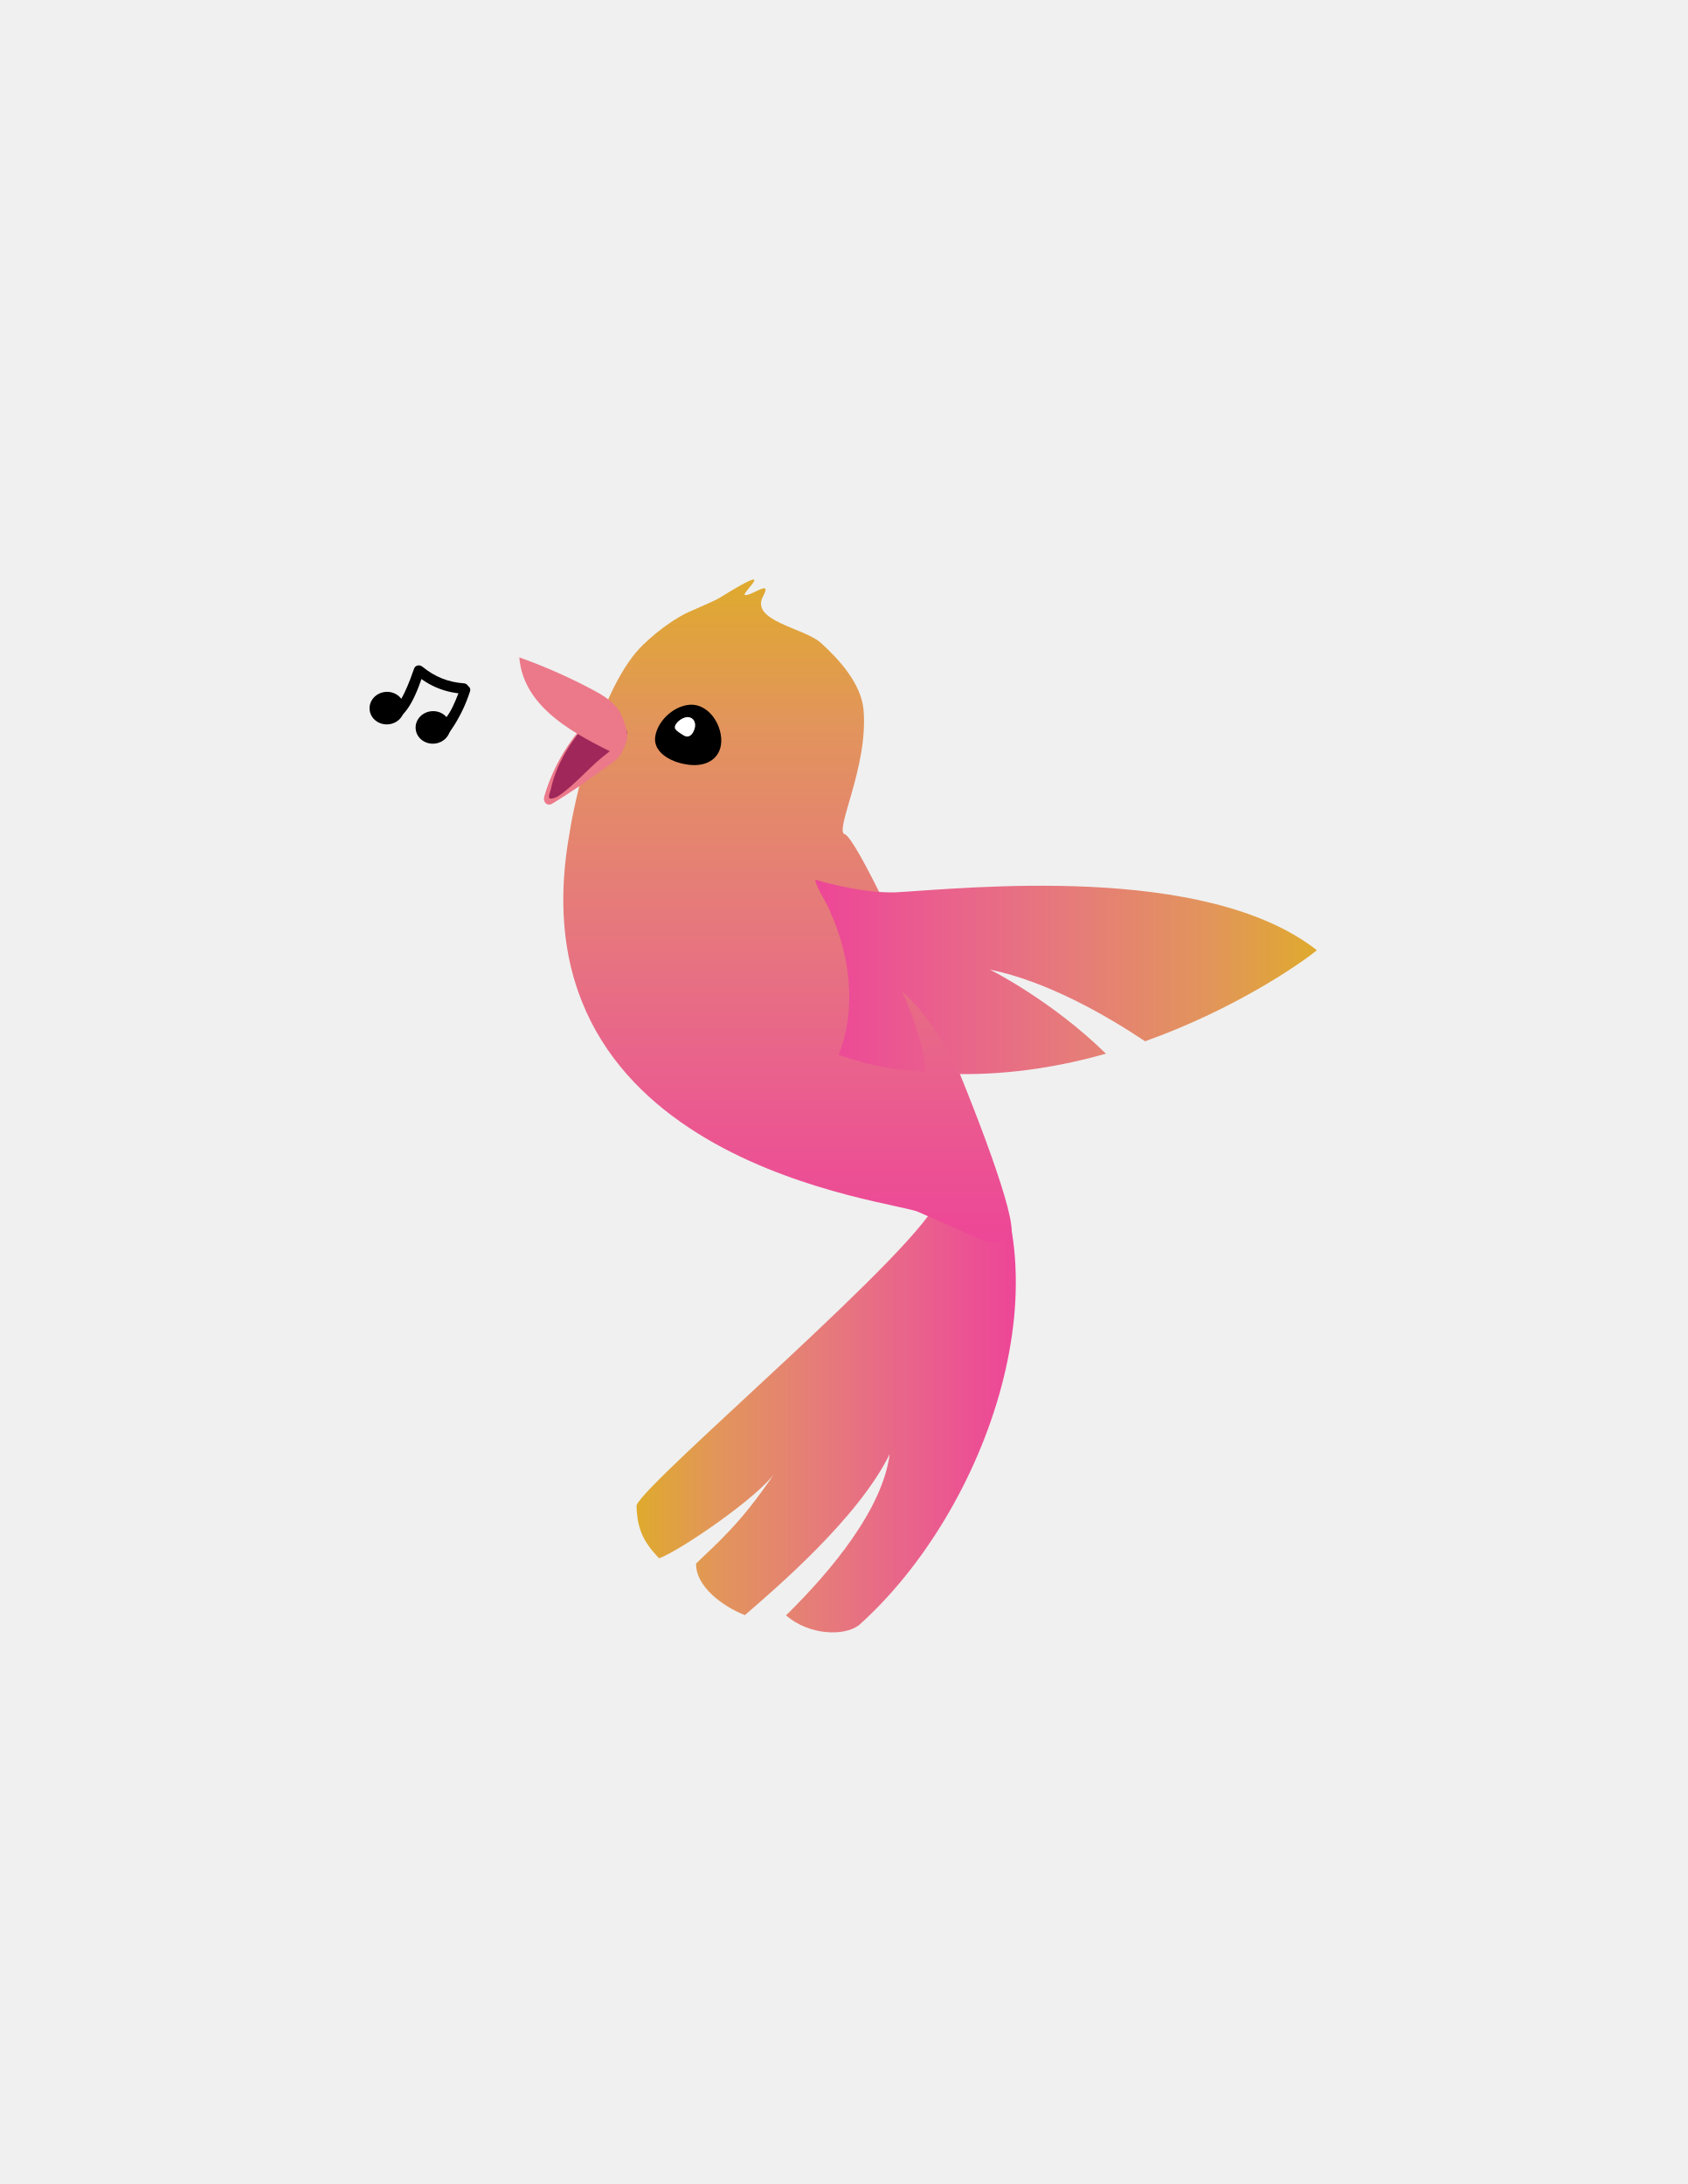
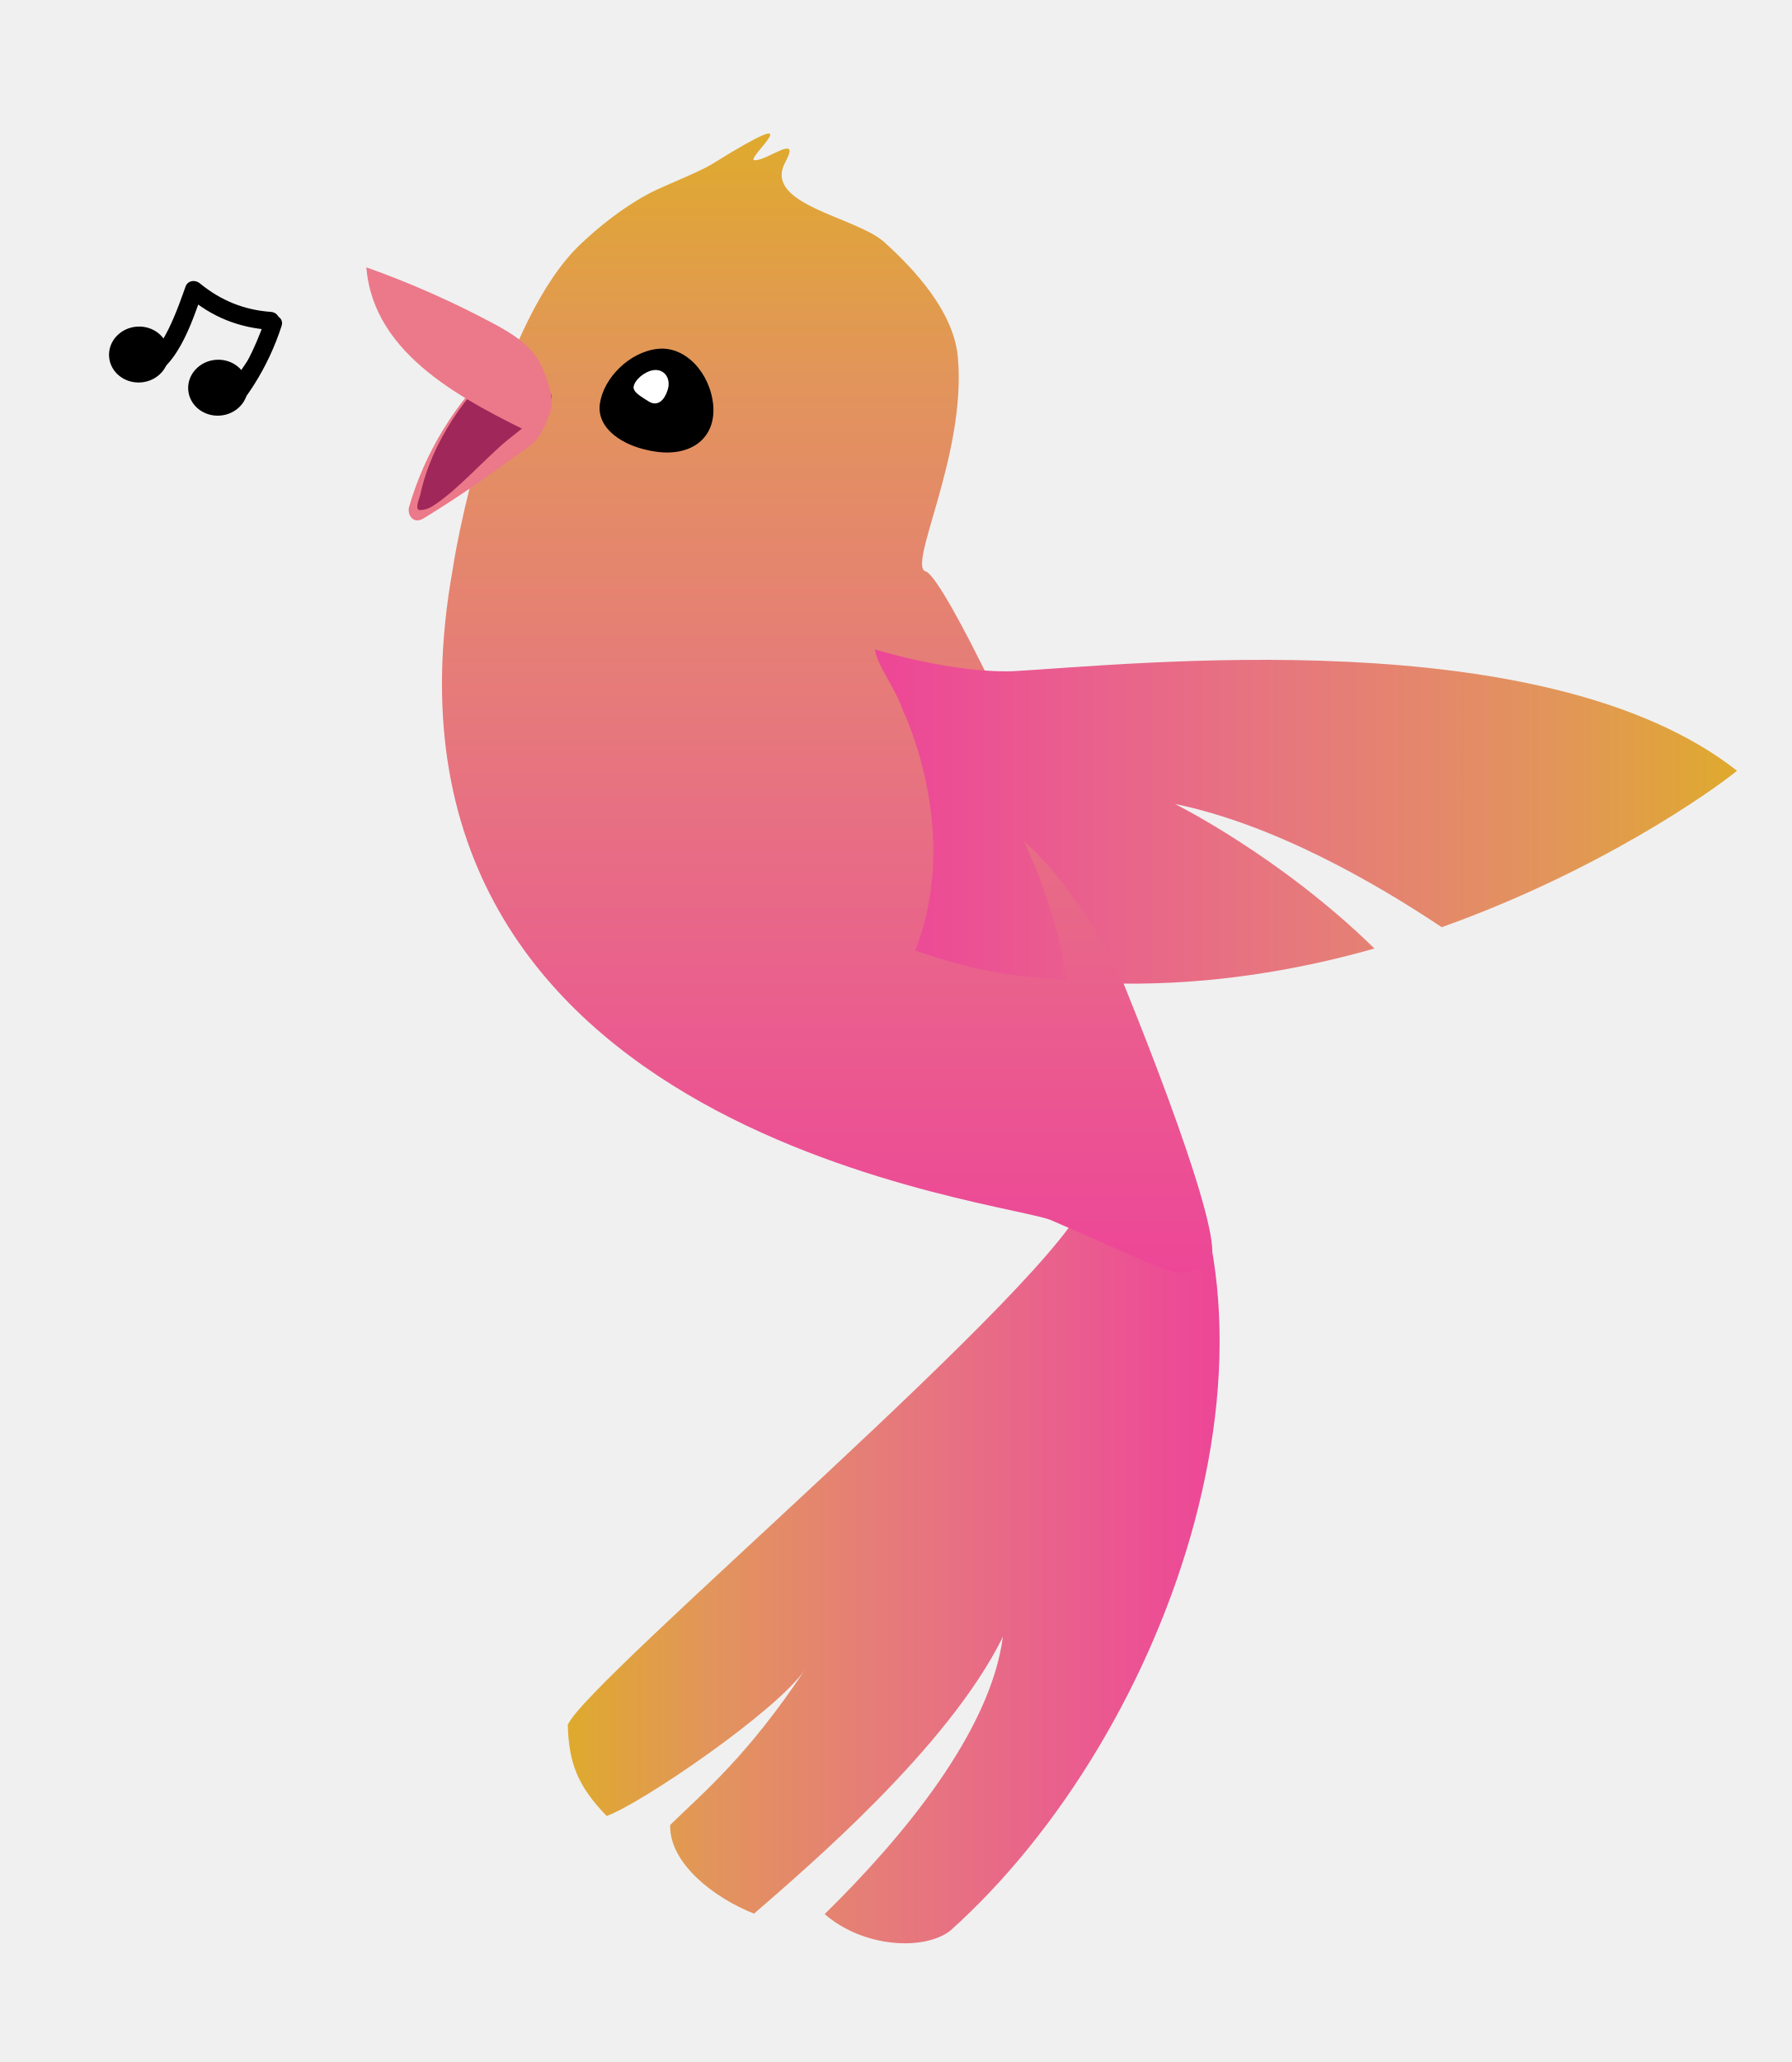
- <svg xmlns="http://www.w3.org/2000/svg" version="1.1" id="Layer_1" x="0px" y="0px" viewBox="0 0 612 792" style="enable-background:new 0 0 612 792;" xml:space="preserve">
+ <svg xmlns="http://www.w3.org/2000/svg" version="1.1" id="Layer_1" x="0px" y="0px" viewBox="134 42 378 435" style="enable-background:new 134 42 378 435;" xml:space="preserve">
  <style type="text/css">
	.st0{fill:url(#XMLID_2_);}
	.st1{fill:url(#XMLID_3_);}
	.st2{fill:#EB7989;}
	.st3{fill:#9F275A;}
	.st4{stroke:#000000;stroke-miterlimit:10;}
	.st5{fill:#FFFFFF;}
	.st6{fill:none;stroke:#FFFFFF;stroke-miterlimit:10;}
	.st7{fill:url(#XMLID_4_);}
</style>
-   <linearGradient id="XMLID_2_" gradientUnits="userSpaceOnUse" x1="664.987" y1="500.875" x2="802.539" y2="500.875" gradientTransform="matrix(-1 0 0 1 1033.337 0)">
+   <linearGradient id="XMLID_2_" gradientUnits="userSpaceOnUse" x1="642.005" y1="431.171" x2="779.537" y2="431.171" gradientTransform="matrix(-1 0 0 -1 1033.337 792)">
    <stop offset="0" style="stop-color:#ED4697" />
-     <stop offset="9.349365e-002" style="stop-color:#EC4F94" />
+     <stop offset="9.349366e-002" style="stop-color:#EC4F94" />
    <stop offset="0.267" style="stop-color:#E9628C" />
    <stop offset="0.502" style="stop-color:#E67A7B" />
    <stop offset="0.785" style="stop-color:#E2955B" />
    <stop offset="1" style="stop-color:#DFAA2D" />
  </linearGradient>
-   <path id="XMLID_13_" class="st0" d="M340.3,434.3c-3.9,16.4-106.1,102.6-109.5,111.6c0.2,8,2.1,12.9,8.2,19.2  c7.3-2.6,36.2-22.3,42-31.1c-12.4,18.7-21.8,26.3-28.6,33c-0.2,8.1,9.3,15.4,17.7,18.7c10.9-9.5,41-35,52.5-58.4  c-2.6,20-21.1,42.3-37.6,58.5c8.3,7.2,21.1,7.7,26.5,3.5c46.7-41.8,77.4-128.8,40.4-179.6" />
+   <path id="XMLID_13_" class="st0" d="M363.3,294.3c-3.9,16.4-106.1,102.6-109.5,111.6c0.2,8,2.1,12.9,8.2,19.2  c7.3-2.6,36.2-22.3,42-31.1c-12.4,18.7-21.8,26.3-28.6,33c-0.2,8.1,9.3,15.4,17.7,18.7c10.9-9.5,41-35,52.5-58.4  c-2.6,20-21.1,42.3-37.6,58.5c8.3,7.2,21.1,7.7,26.5,3.5c46.7-41.8,77.4-128.8,40.4-179.6" />
  <g id="XMLID_17_">
-     <linearGradient id="XMLID_3_" gradientUnits="userSpaceOnUse" x1="285.532" y1="450.493" x2="285.532" y2="210.286">
+     <linearGradient id="XMLID_3_" gradientUnits="userSpaceOnUse" x1="308.524" y1="481.474" x2="308.524" y2="721.833" gradientTransform="matrix(1 0 0 -1 0 792)">
      <stop offset="0" style="stop-color:#ED4697" />
-       <stop offset="9.349365e-002" style="stop-color:#EC4F94" />
+       <stop offset="9.349366e-002" style="stop-color:#EC4F94" />
      <stop offset="0.267" style="stop-color:#E9628C" />
      <stop offset="0.502" style="stop-color:#E67A7B" />
      <stop offset="0.785" style="stop-color:#E2955B" />
      <stop offset="1" style="stop-color:#DFAA2D" />
    </linearGradient>
-     <path id="XMLID_51_" class="st1" d="M306.5,302.6c-4.5-0.6,8.5-24.4,6.6-45.3c-0.9-9.6-9.1-18.4-15.5-24.2   c-6-5.4-25.8-7.9-20.9-16.9c3.4-6.3-3.9-0.2-6.5-0.4c-2.2-0.1,13.6-13.2-9.1,0.9c-2.3,1.4-8.9,4.1-11.5,5.3   c-3.7,1.7-9.8,5.5-16.2,11.6C217,249.2,208,292,206.5,302.2C184.9,422.9,326,435.4,333.2,439.6c29.4,12.7,25.3,12.4,32.9,8.7   C373.8,443.7,315.1,308.1,306.5,302.6" />
+     <path id="XMLID_51_" class="st1" d="M329.5,162.6c-4.5-0.6,8.5-24.4,6.6-45.3c-0.9-9.6-9.1-18.4-15.5-24.2   c-6-5.4-25.8-7.9-20.9-16.9c3.4-6.3-3.9-0.2-6.5-0.4c-2.2-0.1,13.6-13.2-9.1,0.9c-2.3,1.4-8.9,4.1-11.5,5.3   c-3.7,1.7-9.8,5.5-16.2,11.6C240,109.2,231,152,229.5,162.2C207.9,282.9,349,295.4,356.2,299.6c29.4,12.7,25.3,12.4,32.9,8.7   C396.8,303.7,338.1,168.1,329.5,162.6" />
  </g>
  <g id="XMLID_16_">
-     <path id="XMLID_43_" class="st2" d="M225.6,262.3c0.6,5.9,0.5,5.2,0.1,9.3c-0.3,3.4-4.5,5.5-7.3,7.6c-5.7,4.2-11.6,8.2-17.6,11.9   c-0.8,0.5-1.8,1.1-2.8,0.3c-0.7-0.6-0.9-1.6-0.7-2.4c3.3-11.5,9.8-22.1,18.5-30.3L225.6,262.3z" />
+     <path id="XMLID_43_" class="st2" d="M248.6,122.3c0.6,5.9,0.5,5.2,0.1,9.3c-0.3,3.4-4.5,5.5-7.3,7.6c-5.7,4.2-11.6,8.2-17.6,11.9   c-0.8,0.5-1.8,1.1-2.8,0.3c-0.7-0.6-0.9-1.6-0.7-2.4c3.3-11.5,9.8-22.1,18.5-30.3L248.6,122.3z" />
  </g>
  <g id="XMLID_9_">
-     <path id="XMLID_38_" class="st3" d="M219.6,258.8c0.3,0,0.5,0.2,0.5,0.5c1.3,5.1,12.4,3.4,4.4,10.3c-3.8,3.2-2.5,2.1-6.5,5.3   c-4.6,3.8-10.3,10.3-15.3,13.6c-0.7,0.5-1.8,1.1-3.1,1.1c-1.2,0-0.1-2.5,0.1-3.3c2.3-10.9,9.8-21.6,17.3-27.8   C217,258.5,218.8,258.7,219.6,258.8z" />
+     <path id="XMLID_38_" class="st3" d="M242.6,118.8c0.3,0,0.5,0.2,0.5,0.5c1.3,5.1,12.4,3.4,4.4,10.3c-3.8,3.2-2.5,2.1-6.5,5.3   c-4.6,3.8-10.3,10.3-15.3,13.6c-0.7,0.5-1.8,1.1-3.1,1.1c-1.2,0-0.1-2.5,0.1-3.3c2.3-10.9,9.8-21.6,17.3-27.8   C240,118.5,241.8,118.7,242.6,118.8z" />
  </g>
  <g id="XMLID_14_">
-     <path id="XMLID_39_" class="st2" d="M224.1,273.9c2.2-1.9,1.4-1.3,2.8-4.3c1.4-3-0.4-7.7-1.8-10.7c-1.9-4-6-6.5-9.9-8.6   c-8.6-4.6-17.6-8.6-26.9-11.9c1.5,18.8,21.2,28.3,36,35.6" />
+     <path id="XMLID_39_" class="st2" d="M247.1,133.9c2.2-1.9,1.4-1.3,2.8-4.3c1.4-3-0.4-7.7-1.8-10.7c-1.9-4-6-6.5-9.9-8.6   c-8.6-4.6-17.6-8.6-26.9-11.9c1.5,18.8,21.2,28.3,36,35.6" />
  </g>
-   <ellipse id="XMLID_22_" transform="matrix(0.9972 -7.433039e-002 7.433039e-002 0.9972 -18.6999 11.1391)" class="st4" cx="140.3" cy="256.8" rx="5.8" ry="5.4" />
+   <ellipse id="XMLID_22_" transform="matrix(-7.433289e-002 -0.9972 0.9972 -7.433289e-002 58.9651 288.3165)" class="st4" cx="163.3" cy="116.8" rx="5.4" ry="5.8" />
  <g id="XMLID_23_">
    <g id="XMLID_46_">
-       <path id="XMLID_50_" d="M140.5,261.9c7.4-0.3,11.2-12.4,13.2-18.2c-1,0.3-2.1,0.6-3.1,0.8c5.1,4.4,10.9,6.7,17.6,7.1    c2.4,0.2,2.4-3.6,0-3.8c-5.7-0.4-10.6-2.4-15-6c-1.1-0.9-2.7-0.6-3.1,0.8c-1.2,3.3-5.1,15.2-9.6,15.4    C138.1,258.2,138.1,262,140.5,261.9L140.5,261.9z" />
+       <path id="XMLID_50_" d="M163.5,121.9c7.4-0.3,11.2-12.4,13.2-18.2c-1,0.3-2.1,0.6-3.1,0.8c5.1,4.4,10.9,6.7,17.6,7.1    c2.4,0.2,2.4-3.6,0-3.8c-5.7-0.4-10.6-2.4-15-6c-1.1-0.9-2.7-0.6-3.1,0.8c-1.2,3.3-5.1,15.2-9.6,15.4    C161.1,118.2,161.1,122,163.5,121.9L163.5,121.9z" />
    </g>
  </g>
  <g id="XMLID_21_">
-     <ellipse id="XMLID_27_" transform="matrix(0.9972 -7.433039e-002 7.433039e-002 0.9972 -19.1761 12.3988)" class="st4" cx="157" cy="263.8" rx="5.8" ry="5.4" />
+     <ellipse id="XMLID_27_" transform="matrix(-7.433289e-002 -0.9972 0.9972 -7.433289e-002 69.9242 312.4867)" class="st4" cx="180" cy="123.8" rx="5.4" ry="5.8" />
    <g id="XMLID_45_">
-       <path id="XMLID_35_" d="M157.2,267c1.7,0.4,3.3-1.2,4.3-2.7c3.1-4.3,5.5-9.1,7.1-14.1" />
+       <path id="XMLID_35_" d="M180.2,127c1.7,0.4,3.3-1.2,4.3-2.7c3.1-4.3,5.5-9.1,7.1-14.1" />
      <g id="XMLID_30_">
-         <path id="XMLID_34_" d="M157.2,268.9c3.7,0.2,5.7-3.1,7.5-5.9c2.4-3.8,4.3-7.9,5.7-12.2c0.8-2.3-2.8-3.3-3.6-1     c-1,2.9-2.2,5.7-3.6,8.4c-1.1,1.9-3.3,7.1-6,7C154.8,265,154.8,268.8,157.2,268.9L157.2,268.9z" />
+         <path id="XMLID_34_" d="M180.2,128.9c3.7,0.2,5.7-3.1,7.5-5.9c2.4-3.8,4.3-7.9,5.7-12.2c0.8-2.3-2.8-3.3-3.6-1     c-1,2.9-2.2,5.7-3.6,8.4c-1.1,1.9-3.3,7.1-6,7C177.8,125,177.8,128.8,180.2,128.9L180.2,128.9z" />
      </g>
    </g>
  </g>
  <g id="XMLID_24_">
-     <path id="XMLID_26_" d="M261.5,267.6c0.5,6.9-4.7,10.7-12,9.7c-7.3-1-12.8-5.1-11.9-10.3c0.8-5.2,6.1-10.7,12.1-11.4   C255.6,254.9,260.9,260.7,261.5,267.6z" />
+     <path id="XMLID_26_" d="M284.5,127.6c0.5,6.9-4.7,10.7-12,9.7s-12.8-5.1-11.9-10.3c0.8-5.2,6.1-10.7,12.1-11.4   C278.6,114.9,283.9,120.7,284.5,127.6z" />
  </g>
  <g id="XMLID_5_">
-     <path id="XMLID_96_" class="st5" d="M251.4,264.1c-0.7,2.2-1.9,3-3.2,2.2c-1.3-0.8-2.8-1.7-3-2.4c-0.2-0.7,1.1-2.5,3.2-3.2   C250.7,260,252.1,261.9,251.4,264.1z" />
-     <path id="XMLID_90_" class="st6" d="M251.4,264.1c-0.7,2.2-1.9,3-3.2,2.2c-1.3-0.8-2.8-1.7-3-2.4c-0.2-0.7,1.1-2.5,3.2-3.2   C250.7,260,252.1,261.9,251.4,264.1z" />
+     <path id="XMLID_96_" class="st5" d="M274.4,124.1c-0.7,2.2-1.9,3-3.2,2.2c-1.3-0.8-2.8-1.7-3-2.4c-0.2-0.7,1.1-2.5,3.2-3.2   C273.7,120,275.1,121.9,274.4,124.1z" />
+     <path id="XMLID_90_" class="st6" d="M274.4,124.1c-0.7,2.2-1.9,3-3.2,2.2c-1.3-0.8-2.8-1.7-3-2.4c-0.2-0.7,1.1-2.5,3.2-3.2   C273.7,120,275.1,121.9,274.4,124.1z" />
  </g>
-   <linearGradient id="XMLID_4_" gradientUnits="userSpaceOnUse" x1="491.329" y1="431.647" x2="345.572" y2="322.949" gradientTransform="matrix(-0.8016 -0.5978 -0.5978 0.8016 947.4912 301.9896)">
+   <linearGradient id="XMLID_4_" gradientUnits="userSpaceOnUse" x1="556.608" y1="486.355" x2="410.786" y2="595.102" gradientTransform="matrix(-0.8016 -0.5978 0.5978 -0.8016 474.0336 936.8568)">
    <stop offset="0" style="stop-color:#ED4697" />
-     <stop offset="9.349365e-002" style="stop-color:#EC4F94" />
+     <stop offset="9.349366e-002" style="stop-color:#EC4F94" />
    <stop offset="0.267" style="stop-color:#E9628C" />
    <stop offset="0.502" style="stop-color:#E67A7B" />
    <stop offset="0.785" style="stop-color:#E2955B" />
    <stop offset="1" style="stop-color:#DFAA2D" />
  </linearGradient>
-   <path id="XMLID_19_" class="st7" d="M358.9,351.6c20.9,4.3,42.2,16.6,56.3,26c33.1-11.8,56.9-28.6,62.3-33  c-40.6-31.9-127.6-22.4-152.8-21c-13,0.4-29.1-4.6-29.1-4.6c0.5,3.5,4.4,8.2,6,13.1c0,0,12.4,25.4,2.5,50.4  c12.4,4.4,19.8,5.3,32,6.4c-2.1-15.3-9.1-29.5-9.1-29.5c10.2,9.2,17.3,22.1,21,30.1c18.8,0.2,36.8-2.8,53-7.4  C381.1,362.6,358.9,351.6,358.9,351.6z" />
+   <path id="XMLID_19_" class="st7" d="M381.9,211.6c20.9,4.3,42.2,16.6,56.3,26c33.1-11.8,56.9-28.6,62.3-33  c-40.6-31.9-127.6-22.4-152.8-21c-13,0.4-29.1-4.6-29.1-4.6c0.5,3.5,4.4,8.2,6,13.1c0,0,12.4,25.4,2.5,50.4  c12.4,4.4,19.8,5.3,32,6.4c-2.1-15.3-9.1-29.5-9.1-29.5c10.2,9.2,17.3,22.1,21,30.1c18.8,0.2,36.8-2.8,53-7.4  C404.1,222.6,381.9,211.6,381.9,211.6z" />
</svg>
